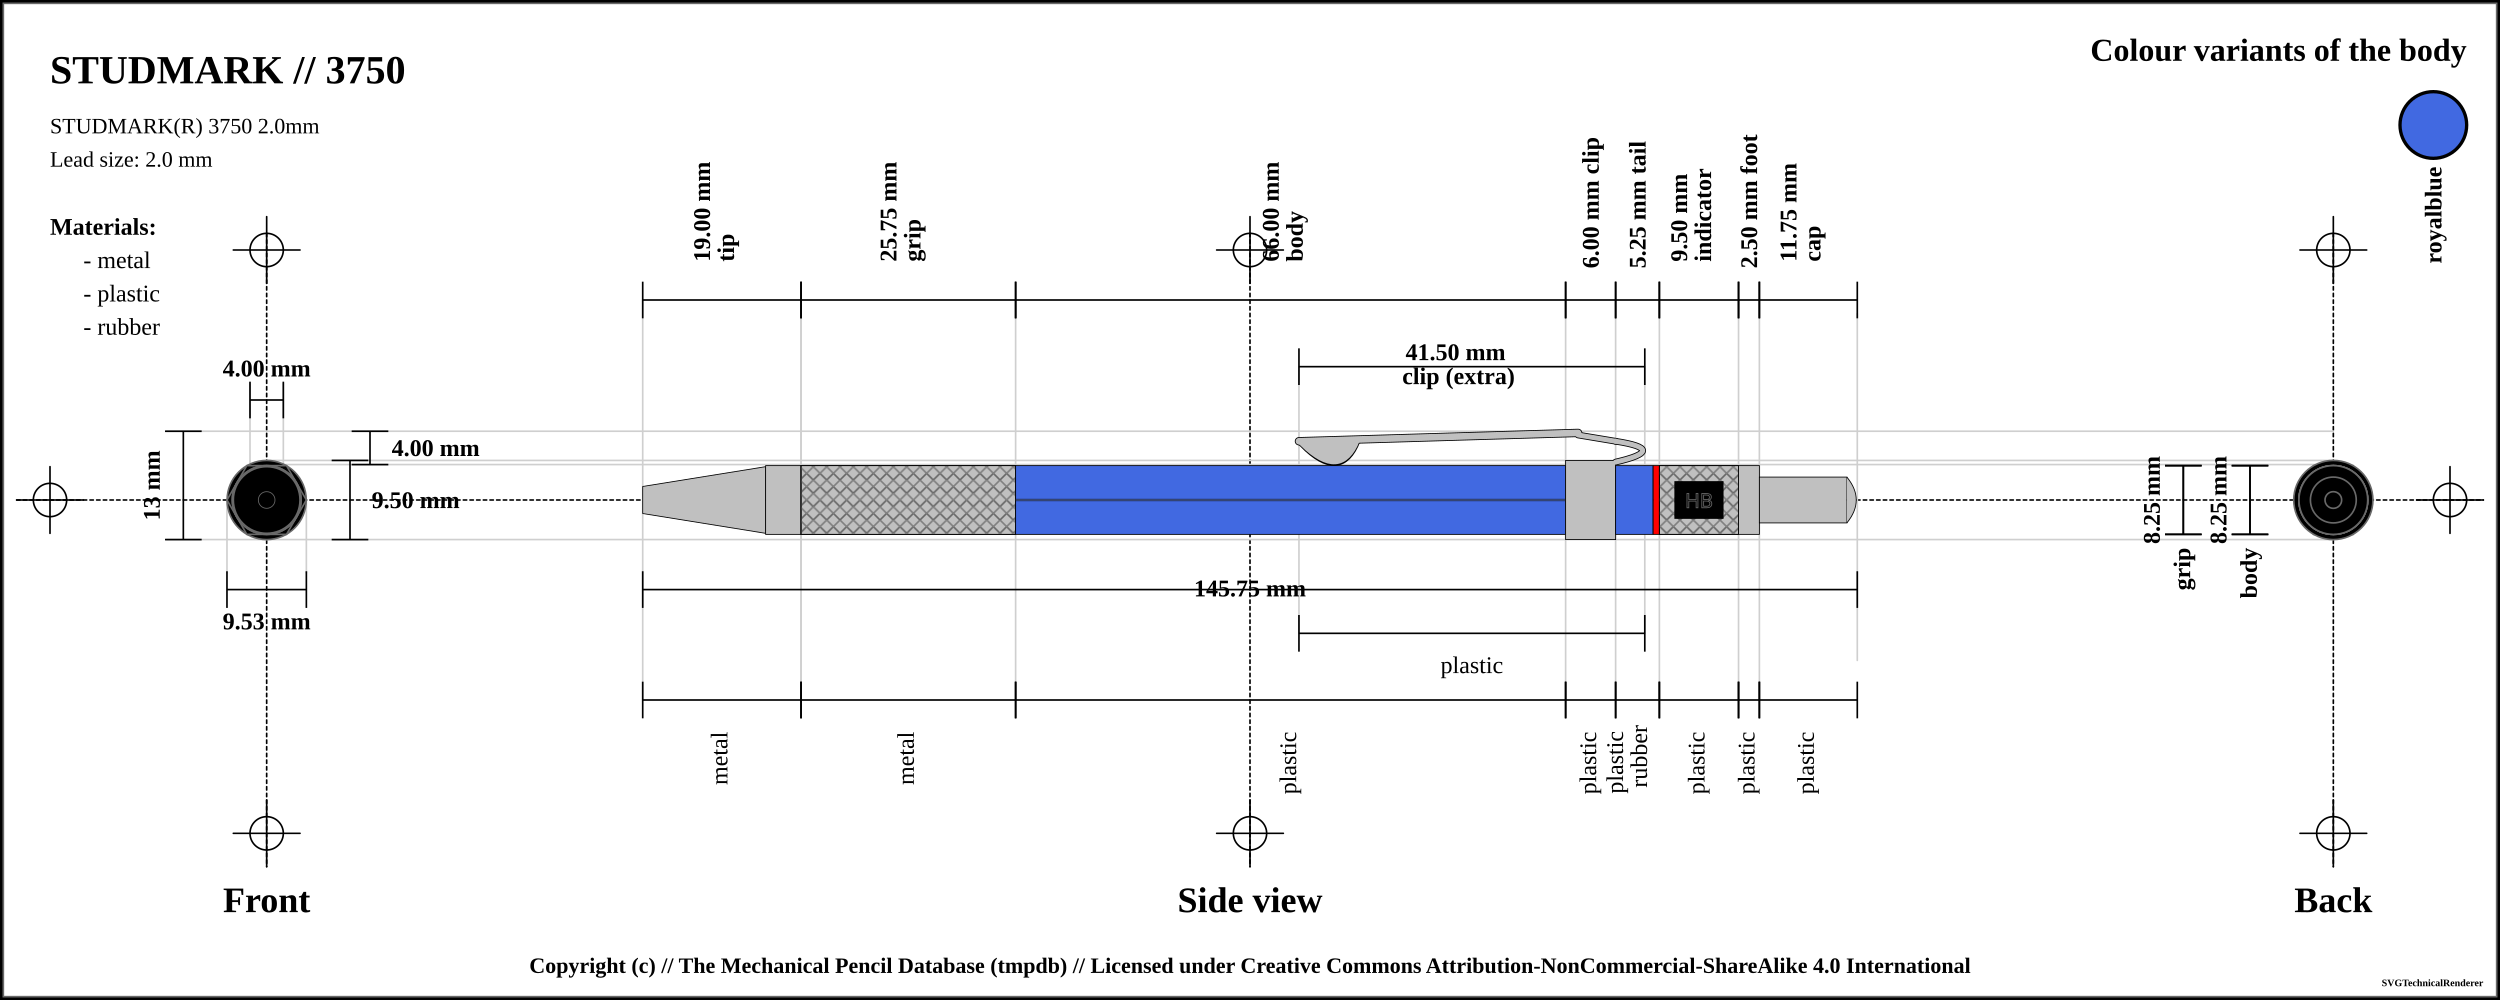
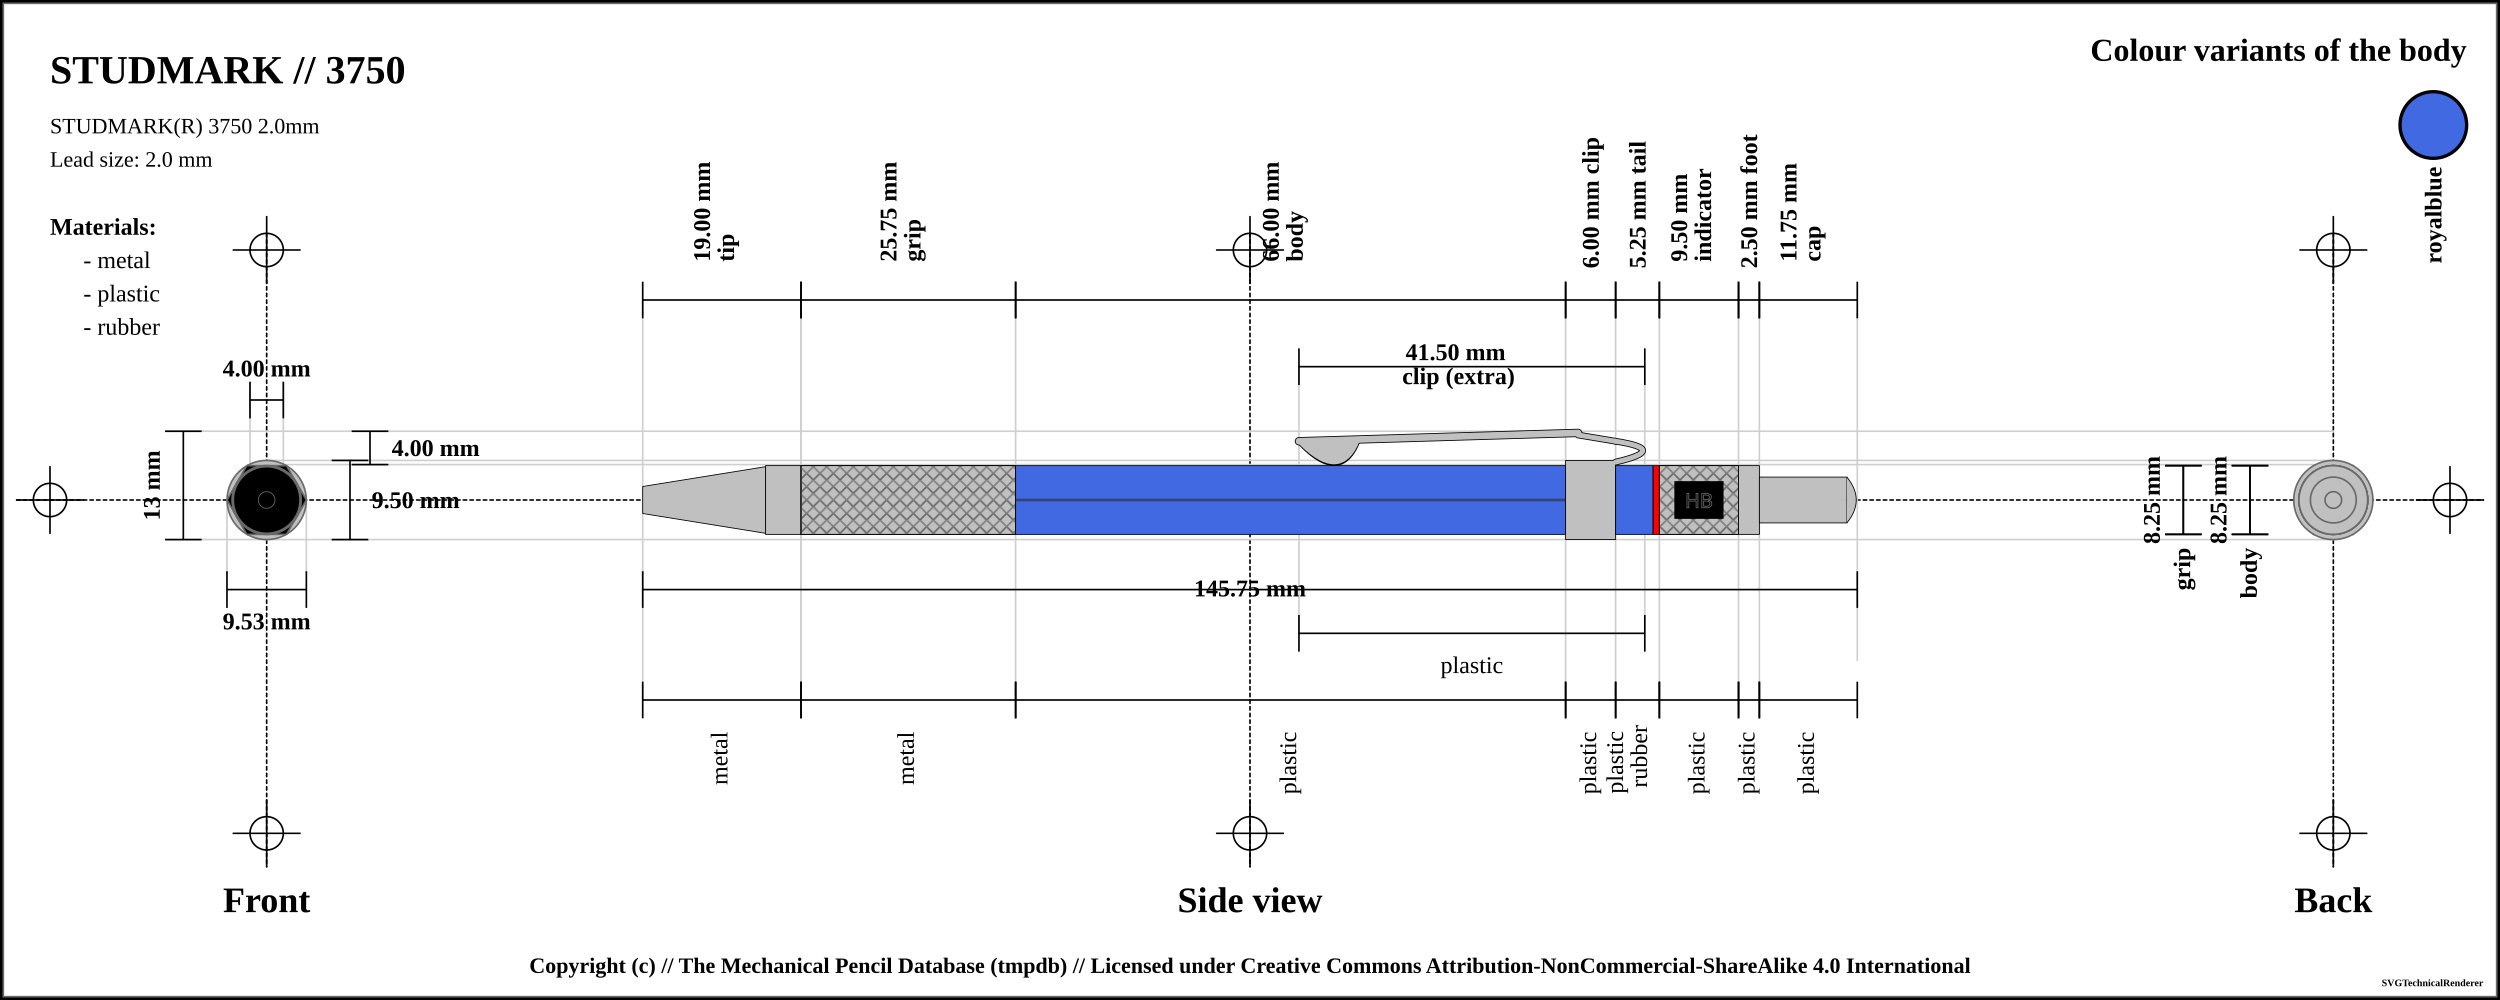
<svg xmlns="http://www.w3.org/2000/svg" width="1500" height="600">
  <pattern id="diagonalHatch" patternUnits="userSpaceOnUse" width="8" height="8">
    <path stroke="dimgray" stroke-linecap="round" stroke-width="1" d="M 4,4 L 8,8" />
    <path stroke="dimgray" stroke-linecap="round" stroke-width="1" d="M 4,4 L 0,8" />
    <path stroke="gray" stroke-linecap="round" stroke-width="1" d="M 4,4 L 8,0" />
    <path stroke="gray" stroke-linecap="round" stroke-width="1" d="M 4,4 L 0,0" />
  </pattern>
  <pattern id="spring" patternUnits="userSpaceOnUse" width="8" height="100">
    <path stroke="dimgray" stroke-linecap="round" stroke-width="2" d="M 0,0 L 8,100" />
    <path stroke="white" stroke-linecap="round" stroke-width="1" d="M 0,0 L 8,100" />
  </pattern>
  <rect x="0" y="0" width="1500" height="600" fill="white" stroke="black" stroke-width="4" />
  <rect x="2" y="2" width="1496" height="596" fill="white" stroke="dimgray" stroke-width="1" />
  <g transform="rotate(0 0 0)">
    <line x1="10" y1="300" x2="1490" y2="300" stroke-linecap="round" stroke="#000000" stroke-dasharray="2" stroke-width="1" />
    <line x1="10" y1="300" x2="50" y2="300" stroke-linecap="round" stroke="#000000" stroke-width="1" />
    <line x1="30" y1="280" x2="30" y2="320" stroke="#000000" stroke-linecap="round" stroke-width="1" />
-     <circle r="10" cx="30" cy="300" fill="none" stroke="#000000" stroke-width="1" />
+     <circle r="10" cx="30" cy="300" fill="white" fill-opacity="0" stroke="#000000" stroke-width="1" />
    <line x1="1450" y1="300" x2="1490" y2="300" stroke-linecap="round" stroke="#000000" stroke-width="1" />
    <line x1="1470" y1="280" x2="1470" y2="320" stroke="#000000" stroke-linecap="round" stroke-width="1" />
-     <circle r="10" cx="1470" cy="300" fill="none" stroke="#000000" stroke-width="1" />
+     <circle r="10" cx="1470" cy="300" fill="white" fill-opacity="0" stroke="#000000" stroke-width="1" />
    <line x1="160" y1="140" x2="160" y2="520" stroke="#000000" stroke-linecap="round" stroke-dasharray="2" stroke-width="1" />
    <line x1="140" y1="150" x2="180" y2="150" stroke-linecap="round" stroke="#000000" stroke-width="1" />
    <line x1="160" y1="130" x2="160" y2="170" stroke="#000000" stroke-linecap="round" stroke-width="1" />
-     <circle r="10" cx="160" cy="150" fill="none" stroke="#000000" stroke-width="1" />
+     <circle r="10" cx="160" cy="150" fill="white" fill-opacity="0" stroke="#000000" stroke-width="1" />
    <line x1="140" y1="500" x2="180" y2="500" stroke-linecap="round" stroke="#000000" stroke-width="1" />
    <line x1="160" y1="480" x2="160" y2="520" stroke="#000000" stroke-linecap="round" stroke-width="1" />
-     <circle r="10" cx="160" cy="500" fill="none" stroke="#000000" stroke-width="1" />
+     <circle r="10" cx="160" cy="500" fill="white" fill-opacity="0" stroke="#000000" stroke-width="1" />
    <line x1="750" y1="140" x2="750" y2="520" stroke="#000000" stroke-linecap="round" stroke-dasharray="2" stroke-width="1" />
    <line x1="730" y1="150" x2="770" y2="150" stroke-linecap="round" stroke="#000000" stroke-width="1" />
    <line x1="750" y1="130" x2="750" y2="170" stroke="#000000" stroke-linecap="round" stroke-width="1" />
-     <circle r="10" cx="750" cy="150" fill="none" stroke="#000000" stroke-width="1" />
+     <circle r="10" cx="750" cy="150" fill="white" fill-opacity="0" stroke="#000000" stroke-width="1" />
    <line x1="730" y1="500" x2="770" y2="500" stroke-linecap="round" stroke="#000000" stroke-width="1" />
    <line x1="750" y1="480" x2="750" y2="520" stroke="#000000" stroke-linecap="round" stroke-width="1" />
-     <circle r="10" cx="750" cy="500" fill="none" stroke="#000000" stroke-width="1" />
+     <circle r="10" cx="750" cy="500" fill="white" fill-opacity="0" stroke="#000000" stroke-width="1" />
    <line x1="1400" y1="140" x2="1400" y2="520" stroke="#000000" stroke-linecap="round" stroke-dasharray="2" stroke-width="1" />
    <line x1="1380" y1="150" x2="1420" y2="150" stroke-linecap="round" stroke="#000000" stroke-width="1" />
    <line x1="1400" y1="130" x2="1400" y2="170" stroke="#000000" stroke-linecap="round" stroke-width="1" />
-     <circle r="10" cx="1400" cy="150" fill="none" stroke="#000000" stroke-width="1" />
+     <circle r="10" cx="1400" cy="150" fill="white" fill-opacity="0" stroke="#000000" stroke-width="1" />
    <line x1="1380" y1="500" x2="1420" y2="500" stroke-linecap="round" stroke="#000000" stroke-width="1" />
    <line x1="1400" y1="480" x2="1400" y2="520" stroke="#000000" stroke-linecap="round" stroke-width="1" />
-     <circle r="10" cx="1400" cy="500" fill="none" stroke="#000000" stroke-width="1" />
+     <circle r="10" cx="1400" cy="500" fill="white" fill-opacity="0" stroke="#000000" stroke-width="1" />
    <text x="30" y="50" font-size="2.0em" font-weight="bold"> STUDMARK // 3750 </text>
    <text x="30" y="80" font-size="1.1em"> STUDMARK(R) 3750 2.0mm</text>
    <text x="30" y="100" font-size="1.1em"> Lead size: 2.0 mm</text>
    <text x="1480" y="30" font-size="1.6em" font-weight="bold" text-anchor="end" dominant-baseline="central">Colour variants of the body</text>
    <rect x="1440" y="55" width="40" rx="50%" ry="50%" height="40" stroke="black" stroke-width="2" fill="royalblue" />
    <text x="1460" y="100" transform="rotate(-90, 1460, 100)" font-size="1.2em" font-weight="bold" text-anchor="end" dominant-baseline="central">royalblue</text>
    <text x="30" y="136" font-size="1.2em" font-weight="bold" text-anchor="start" dominant-baseline="central">Materials:</text>
    <text x="50" y="156" font-size="1.2em" text-anchor="start" dominant-baseline="central"> - metal</text>
    <text x="50" y="176" font-size="1.2em" text-anchor="start" dominant-baseline="central"> - plastic</text>
    <text x="50" y="196" font-size="1.2em" text-anchor="start" dominant-baseline="central"> - rubber</text>
    <line x1="100" y1="258.75" x2="1400" y2="258.75" stroke-linecap="round" stroke="#cfcfcf" stroke-width="1" />
    <line x1="160" y1="278.75" x2="1400" y2="278.75" stroke-linecap="round" stroke="#cfcfcf" stroke-width="1" />
    <line x1="150" y1="230" x2="150" y2="300" stroke="#cfcfcf" stroke-linecap="round" stroke-width="1" />
    <line x1="170" y1="230" x2="170" y2="300" stroke="#cfcfcf" stroke-linecap="round" stroke-width="1" />
    <line x1="160" y1="276.25" x2="1400" y2="276.25" stroke-linecap="round" stroke="#cfcfcf" stroke-width="1" />
    <line x1="100" y1="323.75" x2="1400" y2="323.75" stroke-linecap="round" stroke="#cfcfcf" stroke-width="1" />
    <line x1="136.184" y1="300" x2="136.184" y2="343.75" stroke="#cfcfcf" stroke-linecap="round" stroke-width="1" />
    <line x1="183.816" y1="300" x2="183.816" y2="343.75" stroke="#cfcfcf" stroke-linecap="round" stroke-width="1" />
    <line x1="385.625" y1="180" x2="385.625" y2="420" stroke="#cfcfcf" stroke-linecap="round" stroke-width="1" />
    <line x1="480.625" y1="180" x2="480.625" y2="420" stroke="#cfcfcf" stroke-linecap="round" stroke-width="1" />
    <line x1="480.625" y1="180" x2="480.625" y2="420" stroke="#cfcfcf" stroke-linecap="round" stroke-width="1" />
    <line x1="609.375" y1="180" x2="609.375" y2="420" stroke="#cfcfcf" stroke-linecap="round" stroke-width="1" />
    <line x1="939.375" y1="180" x2="939.375" y2="420" stroke="#cfcfcf" stroke-linecap="round" stroke-width="1" />
    <line x1="779.375" y1="220" x2="779.375" y2="380" stroke="#cfcfcf" stroke-linecap="round" stroke-width="1" />
    <line x1="986.875" y1="220" x2="986.875" y2="380" stroke="#cfcfcf" stroke-linecap="round" stroke-width="1" />
    <line x1="969.375" y1="180" x2="969.375" y2="420" stroke="#cfcfcf" stroke-linecap="round" stroke-width="1" />
    <line x1="995.625" y1="180" x2="995.625" y2="420" stroke="#cfcfcf" stroke-linecap="round" stroke-width="1" />
    <line x1="1043.125" y1="180" x2="1043.125" y2="420" stroke="#cfcfcf" stroke-linecap="round" stroke-width="1" />
    <line x1="1055.625" y1="180" x2="1055.625" y2="420" stroke="#cfcfcf" stroke-linecap="round" stroke-width="1" />
    <line x1="1114.375" y1="188.25" x2="1114.375" y2="396.25" stroke="#cfcfcf" stroke-linecap="round" stroke-width="1" />
    <text x="160" y="540" font-size="1.8em" font-weight="bold" text-anchor="middle" dominant-baseline="central">Front</text>
    <text x="750" y="540" font-size="1.8em" font-weight="bold" text-anchor="middle" dominant-baseline="central">Side view</text>
    <text x="1400" y="540" font-size="1.8em" font-weight="bold" text-anchor="middle" dominant-baseline="central">Back</text>
    <line x1="150" y1="229" x2="150" y2="251" stroke="black" stroke-width="1" />
    <line x1="150" y1="240" x2="170" y2="240" stroke="black" stroke-width="1" />
    <line x1="170" y1="229" x2="170" y2="251" stroke="black" stroke-width="1" />
    <text x="160" y="221" font-size="1.2em" font-weight="bold" text-anchor="middle" dominant-baseline="central" fill="black">
      <tspan x="160" dy="0">4.00 mm</tspan>
    </text>
    <line x1="211" y1="258.75" x2="233" y2="258.75" stroke="black" stroke-width="1" />
    <line x1="222" y1="258.75" x2="222" y2="278.75" stroke="black" stroke-width="1" />
    <line x1="211" y1="278.75" x2="233" y2="278.75" stroke="black" stroke-width="1" />
    <text x="235" y="268.75" font-size="1.2em" font-weight="bold" text-anchor="start" dominant-baseline="central" fill="black">4.00 mm</text>
    <line x1="199" y1="276.25" x2="221" y2="276.25" stroke="black" stroke-width="1" />
    <line x1="210" y1="276.25" x2="210" y2="323.75" stroke="black" stroke-width="1" />
    <line x1="199" y1="323.75" x2="221" y2="323.75" stroke="black" stroke-width="1" />
    <text x="223" y="300" font-size="1.2em" font-weight="bold" text-anchor="start" dominant-baseline="central" fill="black">9.50 mm</text>
    <line x1="99" y1="258.75" x2="121" y2="258.75" stroke="black" stroke-width="1" />
    <line x1="110" y1="258.75" x2="110" y2="323.75" stroke="black" stroke-width="1" />
    <line x1="99" y1="323.75" x2="121" y2="323.75" stroke="black" stroke-width="1" />
    <text x="91" y="291.25" transform="rotate(-90, 91, 291.25)" font-size="1.2em" font-weight="bold" text-anchor="middle" dominant-baseline="central" fill="black">13 mm</text>
    <line x1="136.184" y1="342.75" x2="136.184" y2="364.75" stroke="black" stroke-width="1" />
    <line x1="136.184" y1="353.75" x2="183.816" y2="353.75" stroke="black" stroke-width="1" />
    <line x1="183.816" y1="342.75" x2="183.816" y2="364.75" stroke="black" stroke-width="1" />
    <text x="160" y="372.75" font-size="1.2em" font-weight="bold" text-anchor="middle" dominant-baseline="central" fill="black">
      <tspan x="160" dy="0">9.53 mm</tspan>
    </text>
    <line x1="385.625" y1="169" x2="385.625" y2="191" stroke="black" stroke-width="1" />
    <line x1="385.625" y1="180" x2="480.625" y2="180" stroke="black" stroke-width="1" />
    <line x1="480.625" y1="169" x2="480.625" y2="191" stroke="black" stroke-width="1" />
    <text x="433.125" y="161" font-size="1.2em" transform="rotate(-90, 421.125, 161)" font-weight="bold" text-anchor="start" dominant-baseline="central" fill="black">
      <tspan x="425.125" dy="0">19.00 mm</tspan>
      <tspan x="425.125" dy="1em">tip</tspan>
    </text>
    <line x1="480.625" y1="169" x2="480.625" y2="191" stroke="black" stroke-width="1" />
    <line x1="480.625" y1="180" x2="609.375" y2="180" stroke="black" stroke-width="1" />
    <line x1="609.375" y1="169" x2="609.375" y2="191" stroke="black" stroke-width="1" />
    <text x="545" y="161" font-size="1.2em" transform="rotate(-90, 533, 161)" font-weight="bold" text-anchor="start" dominant-baseline="central" fill="black">
      <tspan x="537" dy="0">25.75 mm</tspan>
      <tspan x="537" dy="1em">grip</tspan>
    </text>
    <line x1="609.375" y1="169" x2="609.375" y2="191" stroke="black" stroke-width="1" />
    <line x1="609.375" y1="180" x2="939.375" y2="180" stroke="black" stroke-width="1" />
    <line x1="939.375" y1="169" x2="939.375" y2="191" stroke="black" stroke-width="1" />
    <text x="774.375" y="161" font-size="1.2em" transform="rotate(-90, 762.375, 161)" font-weight="bold" text-anchor="start" dominant-baseline="central" fill="black">
      <tspan x="766.375" dy="0">66.00 mm</tspan>
      <tspan x="766.375" dy="1em">body</tspan>
    </text>
    <line x1="939.375" y1="169" x2="939.375" y2="191" stroke="black" stroke-width="1" />
    <line x1="939.375" y1="180" x2="969.375" y2="180" stroke="black" stroke-width="1" />
    <line x1="969.375" y1="169" x2="969.375" y2="191" stroke="black" stroke-width="1" />
    <text x="954.375" y="161" font-size="1.2em" transform="rotate(-90, 954.375, 161)" font-weight="bold" text-anchor="start" dominant-baseline="central" fill="black">
      <tspan x="954.375" dy="0">6.00 mm clip</tspan>
    </text>
    <line x1="779.375" y1="209" x2="779.375" y2="231" stroke="black" stroke-width="1" />
    <line x1="779.375" y1="220" x2="986.875" y2="220" stroke="black" stroke-width="1" />
    <line x1="986.875" y1="209" x2="986.875" y2="231" stroke="black" stroke-width="1" />
    <text x="883.125" y="212" font-weight="bold" font-size="1.2em" text-anchor="middle" dominant-baseline="middle" fill="black">
      <tspan x="875.125" dy="0">41.50 mm</tspan>
      <tspan x="875.125" dy="1em">clip (extra)</tspan>
    </text>
    <line x1="969.375" y1="169" x2="969.375" y2="191" stroke="black" stroke-width="1" />
    <line x1="969.375" y1="180" x2="995.625" y2="180" stroke="black" stroke-width="1" />
    <line x1="995.625" y1="169" x2="995.625" y2="191" stroke="black" stroke-width="1" />
    <text x="982.5" y="161" font-size="1.2em" transform="rotate(-90, 982.5, 161)" font-weight="bold" text-anchor="start" dominant-baseline="central" fill="black">
      <tspan x="982.5" dy="0">5.25 mm tail</tspan>
    </text>
    <line x1="995.625" y1="169" x2="995.625" y2="191" stroke="black" stroke-width="1" />
    <line x1="995.625" y1="180" x2="1043.125" y2="180" stroke="black" stroke-width="1" />
    <line x1="1043.125" y1="169" x2="1043.125" y2="191" stroke="black" stroke-width="1" />
    <text x="1019.375" y="161" font-size="1.2em" transform="rotate(-90, 1007.375, 161)" font-weight="bold" text-anchor="start" dominant-baseline="central" fill="black">
      <tspan x="1011.375" dy="0">9.50 mm</tspan>
      <tspan x="1011.375" dy="1em">indicator</tspan>
    </text>
    <line x1="1043.125" y1="169" x2="1043.125" y2="191" stroke="black" stroke-width="1" />
    <line x1="1043.125" y1="180" x2="1055.625" y2="180" stroke="black" stroke-width="1" />
    <line x1="1055.625" y1="169" x2="1055.625" y2="191" stroke="black" stroke-width="1" />
    <text x="1049.375" y="161" font-size="1.2em" transform="rotate(-90, 1049.375, 161)" font-weight="bold" text-anchor="start" dominant-baseline="central" fill="black">
      <tspan x="1049.375" dy="0">2.50 mm foot</tspan>
    </text>
    <line x1="1055.625" y1="169" x2="1055.625" y2="191" stroke="black" stroke-width="1" />
    <line x1="1055.625" y1="180" x2="1114.375" y2="180" stroke="black" stroke-width="1" />
    <line x1="1114.375" y1="169" x2="1114.375" y2="191" stroke="black" stroke-width="1" />
    <text x="1085" y="161" font-size="1.2em" transform="rotate(-90, 1073, 161)" font-weight="bold" text-anchor="start" dominant-baseline="central" fill="black">
      <tspan x="1077" dy="0">11.75 mm</tspan>
      <tspan x="1077" dy="1em">cap</tspan>
    </text>
    <line x1="385.625" y1="342.75" x2="385.625" y2="364.75" stroke="black" stroke-width="1" />
    <line x1="385.625" y1="353.75" x2="1114.375" y2="353.75" stroke="black" stroke-width="1" />
    <line x1="1114.375" y1="342.75" x2="1114.375" y2="364.75" stroke="black" stroke-width="1" />
    <text x="750" y="353.75" font-weight="bold" font-size="1.2em" text-anchor="middle" dominant-baseline="middle" fill="black">
      <tspan x="750" dy="0">145.75 mm</tspan>
    </text>
    <line x1="385.625" y1="409" x2="385.625" y2="431" stroke="black" stroke-width="1" />
    <line x1="385.625" y1="420" x2="480.625" y2="420" stroke="black" stroke-width="1" />
    <line x1="480.625" y1="409" x2="480.625" y2="431" stroke="black" stroke-width="1" />
    <text x="433.125" y="439" font-size="1.2em" transform="rotate(-90, 433.125, 439)" text-anchor="end" dominant-baseline="middle" fill="black">
      <tspan x="433.125" dy="0">metal</tspan>
    </text>
    <line x1="480.625" y1="409" x2="480.625" y2="431" stroke="black" stroke-width="1" />
    <line x1="480.625" y1="420" x2="609.375" y2="420" stroke="black" stroke-width="1" />
    <line x1="609.375" y1="409" x2="609.375" y2="431" stroke="black" stroke-width="1" />
    <text x="545" y="439" font-size="1.2em" transform="rotate(-90, 545, 439)" text-anchor="end" dominant-baseline="middle" fill="black">
      <tspan x="545" dy="0">metal</tspan>
    </text>
    <line x1="609.375" y1="409" x2="609.375" y2="431" stroke="black" stroke-width="1" />
    <line x1="609.375" y1="420" x2="939.375" y2="420" stroke="black" stroke-width="1" />
    <line x1="939.375" y1="409" x2="939.375" y2="431" stroke="black" stroke-width="1" />
    <text x="774.375" y="439" font-size="1.2em" transform="rotate(-90, 774.375, 439)" text-anchor="end" dominant-baseline="middle" fill="black">
      <tspan x="774.375" dy="0">plastic</tspan>
    </text>
    <line x1="779.375" y1="369" x2="779.375" y2="391" stroke="black" stroke-width="1" />
    <line x1="779.375" y1="380" x2="986.875" y2="380" stroke="black" stroke-width="1" />
    <line x1="986.875" y1="369" x2="986.875" y2="391" stroke="black" stroke-width="1" />
    <text x="883.125" y="399" font-size="1.2em" text-anchor="middle" dominant-baseline="central" fill="black">
      <tspan x="883.125" dy="0">plastic</tspan>
    </text>
    <line x1="939.375" y1="409" x2="939.375" y2="431" stroke="black" stroke-width="1" />
    <line x1="939.375" y1="420" x2="969.375" y2="420" stroke="black" stroke-width="1" />
    <line x1="969.375" y1="409" x2="969.375" y2="431" stroke="black" stroke-width="1" />
    <text x="954.375" y="439" font-size="1.2em" transform="rotate(-90, 954.375, 439)" text-anchor="end" dominant-baseline="middle" fill="black">
      <tspan x="954.375" dy="0">plastic</tspan>
    </text>
    <line x1="969.375" y1="409" x2="969.375" y2="431" stroke="black" stroke-width="1" />
    <line x1="969.375" y1="420" x2="995.625" y2="420" stroke="black" stroke-width="1" />
    <line x1="995.625" y1="409" x2="995.625" y2="431" stroke="black" stroke-width="1" />
    <text x="982.5" y="439" font-size="1.2em" transform="rotate(-90, 970.5, 439)" text-anchor="end" dominant-baseline="middle" fill="black">
      <tspan x="974.5" dy="0">plastic</tspan>
      <tspan x="974.5" dy="1em">rubber</tspan>
    </text>
    <line x1="995.625" y1="409" x2="995.625" y2="431" stroke="black" stroke-width="1" />
    <line x1="995.625" y1="420" x2="1043.125" y2="420" stroke="black" stroke-width="1" />
    <line x1="1043.125" y1="409" x2="1043.125" y2="431" stroke="black" stroke-width="1" />
    <text x="1019.375" y="439" font-size="1.2em" transform="rotate(-90, 1019.375, 439)" text-anchor="end" dominant-baseline="middle" fill="black">
      <tspan x="1019.375" dy="0">plastic</tspan>
    </text>
    <line x1="1043.125" y1="409" x2="1043.125" y2="431" stroke="black" stroke-width="1" />
    <line x1="1043.125" y1="420" x2="1055.625" y2="420" stroke="black" stroke-width="1" />
    <line x1="1055.625" y1="409" x2="1055.625" y2="431" stroke="black" stroke-width="1" />
    <text x="1049.375" y="439" font-size="1.2em" transform="rotate(-90, 1049.375, 439)" text-anchor="end" dominant-baseline="middle" fill="black">
      <tspan x="1049.375" dy="0">plastic</tspan>
    </text>
    <line x1="1055.625" y1="409" x2="1055.625" y2="431" stroke="black" stroke-width="1" />
    <line x1="1055.625" y1="420" x2="1114.375" y2="420" stroke="black" stroke-width="1" />
    <line x1="1114.375" y1="409" x2="1114.375" y2="431" stroke="black" stroke-width="1" />
    <text x="1085" y="439" font-size="1.2em" transform="rotate(-90, 1085, 439)" text-anchor="end" dominant-baseline="middle" fill="black">
      <tspan x="1085" dy="0">plastic</tspan>
    </text>
    <line x1="1299" y1="279.375" x2="1321" y2="279.375" stroke="black" stroke-width="1" />
    <line x1="1310" y1="279.375" x2="1310" y2="320.625" stroke="black" stroke-width="1" />
    <line x1="1299" y1="320.625" x2="1321" y2="320.625" stroke="black" stroke-width="1" />
    <text x="1291" y="300" transform="rotate(-90, 1291, 300)" font-size="1.2em" font-weight="bold" text-anchor="middle" dominant-baseline="central" fill="black">8.25 mm</text>
    <line x1="1299" y1="279.375" x2="1321" y2="279.375" stroke="black" stroke-width="1" />
    <line x1="1310" y1="279.375" x2="1310" y2="320.625" stroke="black" stroke-width="1" />
    <line x1="1299" y1="320.625" x2="1321" y2="320.625" stroke="black" stroke-width="1" />
    <text x="1310" y="328.625" transform="rotate(-90, 1310, 328.625)" font-weight="bold" font-size="1.2em" text-anchor="end" dominant-baseline="middle" fill="black">grip</text>
    <line x1="1339" y1="279.375" x2="1361" y2="279.375" stroke="black" stroke-width="1" />
    <line x1="1350" y1="279.375" x2="1350" y2="320.625" stroke="black" stroke-width="1" />
    <line x1="1339" y1="320.625" x2="1361" y2="320.625" stroke="black" stroke-width="1" />
    <text x="1331" y="300" transform="rotate(-90, 1331, 300)" font-size="1.2em" font-weight="bold" text-anchor="middle" dominant-baseline="central" fill="black">8.25 mm</text>
    <line x1="1339" y1="279.375" x2="1361" y2="279.375" stroke="black" stroke-width="1" />
    <line x1="1350" y1="279.375" x2="1350" y2="320.625" stroke="black" stroke-width="1" />
    <line x1="1339" y1="320.625" x2="1361" y2="320.625" stroke="black" stroke-width="1" />
    <text x="1350" y="328.625" transform="rotate(-90, 1350, 328.625)" font-weight="bold" font-size="1.2em" text-anchor="end" dominant-baseline="middle" fill="black">body</text>
    <path d="M385.625 291.875 L459.375 280 L459.375 320 L385.625 308.125 Z" stroke-width="0.5" stroke="black" stroke-linejoin="round" fill="silver" fill-opacity="1" />
    <rect x="459.375" y="279.375" width="21.25" height="41.25" rx="0" ry="0" stroke-width="0.5" stroke="black" fill="silver" fill-opacity="1" />
    <rect x="480.625" y="279.375" width="128.75" height="41.25" rx="0" ry="0" stroke-width="0.5" stroke="black" fill="silver" fill-opacity="1" />
    <rect x="480.625" y="279.375" width="128.75" height="41.25" rx="0" ry="0" stroke-width="0.5" stroke="black" fill="url(#diagonalHatch)" />
    <rect x="609.375" y="279.375" width="330" height="41.25" rx="0" ry="0" stroke-width="0.5" stroke="black" fill="royalblue" fill-opacity="1" />
    <line x1="609.375" y1="300" x2="939.375" y2="300" stroke-width="1.5" stroke="black" fill="none" stroke-opacity="0.5" />
    <line x1="609.375" y1="300" x2="939.375" y2="300" stroke-width="0.5" stroke="gray" fill="none" stroke-opacity="0.5" />
    <path d="M781.5 266.5 Q804.375 289.75 814.375 264.25 Z" stroke-width="4" stroke="black" fill="dimgray" stroke-linecap="round" />
    <line x1="779.375" y1="264.75" x2="946.875" y2="259.75" stroke-width="5" stroke="black" fill="dimgray" stroke-linecap="round" />
    <line x1="946.875" y1="261" x2="969.375" y2="264.75" stroke-width="4" stroke="black" fill="dimgray" stroke-linecap="round" />
    <path d="M969.375 264.75 Q1001.875 269.75 969.375 277.25" stroke-width="4" stroke="black" fill="none" stroke-linecap="round" />
    <rect x="939.375" y="276.25" width="30" height="47.5" rx="0" ry="0" stroke-width="0.5" stroke="black" fill="silver" fill-opacity="1" />
    <path d="M781.5 266.5 Q804.375 288.75 814.375 264.25 Z" stroke-width="3" stroke="silver" fill="silver" stroke-linecap="round" />
    <line x1="779.375" y1="264.75" x2="946.875" y2="259.75" stroke-width="4" stroke="silver" fill="silver" stroke-linecap="round" />
    <line x1="946.875" y1="261" x2="969.375" y2="264.75" stroke-width="3" stroke="silver" fill="silver" stroke-linecap="round" />
    <path d="M969.375 264.75 Q1001.875 269.75 969.375 277.25" stroke-width="3" stroke="silver" fill="none" stroke-linecap="round" />
    <rect x="969.375" y="279.375" width="22.5" height="41.25" rx="0" ry="0" stroke-width="0.5" stroke="black" fill="royalblue" fill-opacity="1" />
    <rect x="991.875" y="279.375" width="3.75" height="41.25" rx="0" ry="0" stroke-width="0.5" stroke="black" fill="red" fill-opacity="1" />
    <rect x="995.625" y="279.375" width="47.5" height="41.25" rx="0" ry="0" stroke-width="0.5" stroke="black" fill="silver" fill-opacity="1" />
    <rect x="995.625" y="279.375" width="47.5" height="41.25" rx="0" ry="0" stroke-width="0.5" stroke="black" fill="url(#diagonalHatch)" />
    <rect x="1005.625" y="289.688" width="27.5" height="20.625" rx="0" ry="0" stroke-width="2" stroke="black" fill="[object Object]" />
    <text x="1019.375" y="300" text-anchor="middle" dominant-baseline="central">
      <tspan stroke="dimgray" stroke-width="0.5" font-family="sans-serif" fill="black" textLength="{this.width * 5 - 24}"> HB</tspan>
    </text>
    <rect x="1043.125" y="279.375" width="12.5" height="41.25" rx="0" ry="0" stroke-width="0.5" stroke="black" fill="silver" fill-opacity="1" />
    <rect x="1055.625" y="286.25" width="52.5" height="27.5" rx="0" ry="0" stroke-width="0.5" stroke="black" fill="silver" fill-opacity="1" />
    <path d="M1108.125 286.25 Q1119.375 300 1108.125 313.75" stroke-width="0.5" stroke="black" stroke-linejoin="round" fill="silver" fill-opacity="1" />
-     <circle r="13.75" cx="160" cy="300" fill="[object Object]" stroke="dimgray" stroke-width="1" />
-     <circle r="20.625" cx="160" cy="300" fill="[object Object]" stroke="dimgray" stroke-width="1" />
-     <circle r="20.625" cx="160" cy="300" fill="[object Object]" stroke="dimgray" stroke-width="1" />
-     <circle r="20.625" cx="160" cy="300" fill="[object Object]" stroke="dimgray" stroke-width="1" />
-     <circle r="20.625" cx="160" cy="300" fill="[object Object]" stroke="dimgray" stroke-width="1" />
-     <circle r="23.75" cx="160" cy="300" fill="[object Object]" stroke="dimgray" stroke-width="1" />
+     <circle r="13.75" cx="160" cy="300" fill="silver" fill-opacity="1" stroke="dimgray" stroke-width="1" />
+     <circle r="20.625" cx="160" cy="300" fill="silver" fill-opacity="1" stroke="dimgray" stroke-width="1" />
+     <circle r="20.625" cx="160" cy="300" fill="silver" fill-opacity="1" stroke="dimgray" stroke-width="1" />
+     <circle r="20.625" cx="160" cy="300" fill="royalblue" fill-opacity="1" stroke="dimgray" stroke-width="1" />
+     <circle r="20.625" cx="160" cy="300" fill="royalblue" fill-opacity="1" stroke="dimgray" stroke-width="1" />
+     <circle r="23.75" cx="160" cy="300" fill="silver" fill-opacity="1" stroke="dimgray" stroke-width="1" />
    <polygon points="148.092,279.375 171.908,279.375 183.816,300 171.908,320.625 148.092,320.625 136.184,300 " stroke="dimgray" stroke-width="1" fill="[object Object]" />
-     <circle r="20.625" cx="160" cy="300" fill="[object Object]" stroke="dimgray" stroke-width="1" />
-     <circle r="20.625" cx="160" cy="300" fill="[object Object]" stroke="dimgray" stroke-width="1" />
+     <circle r="20.625" cx="160" cy="300" fill="silver" fill-opacity="1" stroke="dimgray" stroke-width="1" />
+     <circle r="20.625" cx="160" cy="300" fill="silver" fill-opacity="1" stroke="dimgray" stroke-width="1" />
    <circle r="8.125" cx="160" cy="300" stroke="dimgray" stroke-width="1" fill="[object Object]" />
    <circle r="20" cx="160" cy="300" stroke="dimgray" stroke-width="1" fill="[object Object]" />
-     <circle r="5" cx="160" cy="300" fill="black" stroke="dimgray" stroke-width="0.5" />
+     <circle r="5" cx="160" cy="300" fill="white" fill-opacity="0" stroke="dimgray" stroke-width="0.5" />
    <circle r="8.125" cx="1400" cy="300" stroke="dimgray" stroke-width="1" fill="[object Object]" />
    <circle r="20" cx="1400" cy="300" stroke="dimgray" stroke-width="1" fill="[object Object]" />
-     <circle r="20.625" cx="1400" cy="300" fill="[object Object]" stroke="dimgray" stroke-width="1" />
-     <circle r="20.625" cx="1400" cy="300" fill="[object Object]" stroke="dimgray" stroke-width="1" />
+     <circle r="20.625" cx="1400" cy="300" fill="silver" fill-opacity="1" stroke="dimgray" stroke-width="1" />
+     <circle r="20.625" cx="1400" cy="300" fill="silver" fill-opacity="1" stroke="dimgray" stroke-width="1" />
    <polygon points="1388.092,279.375 1411.908,279.375 1423.816,300 1411.908,320.625 1388.092,320.625 1376.184,300 " stroke="dimgray" stroke-width="1" fill="[object Object]" />
-     <circle r="23.75" cx="1400" cy="300" fill="[object Object]" stroke="dimgray" stroke-width="1" />
-     <circle r="20.625" cx="1400" cy="300" fill="[object Object]" stroke="dimgray" stroke-width="1" />
-     <circle r="20.625" cx="1400" cy="300" fill="[object Object]" stroke="dimgray" stroke-width="1" />
-     <circle r="20.625" cx="1400" cy="300" fill="[object Object]" stroke="dimgray" stroke-width="1" />
-     <circle r="20.625" cx="1400" cy="300" fill="[object Object]" stroke="dimgray" stroke-width="1" />
-     <circle r="13.75" cx="1400" cy="300" fill="[object Object]" stroke="dimgray" stroke-width="1" />
-     <circle r="5" cx="1400" cy="300" fill="black" stroke="dimgray" stroke-width="1" />
+     <circle r="23.75" cx="1400" cy="300" fill="silver" fill-opacity="1" stroke="dimgray" stroke-width="1" />
+     <circle r="20.625" cx="1400" cy="300" fill="royalblue" fill-opacity="1" stroke="dimgray" stroke-width="1" />
+     <circle r="20.625" cx="1400" cy="300" fill="royalblue" fill-opacity="1" stroke="dimgray" stroke-width="1" />
+     <circle r="20.625" cx="1400" cy="300" fill="silver" fill-opacity="1" stroke="dimgray" stroke-width="1" />
+     <circle r="20.625" cx="1400" cy="300" fill="silver" fill-opacity="1" stroke="dimgray" stroke-width="1" />
+     <circle r="13.75" cx="1400" cy="300" fill="silver" fill-opacity="1" stroke="dimgray" stroke-width="1" />
+     <circle r="5" cx="1400" cy="300" fill="white" fill-opacity="0" stroke="dimgray" stroke-width="1" />
  </g>
  <text x="50%" y="580" font-size="1.1em" font-weight="bold" text-anchor="middle" dominant-baseline="middle">Copyright (c) // The Mechanical Pencil Database (tmpdb) // Licensed under Creative Commons Attribution-NonCommercial-ShareAlike 4.0 International</text>
  <text x="1490" y="590" font-size="0.5em" font-weight="bold" text-anchor="end" dominant-baseline="middle">SVGTechnicalRenderer</text>
</svg>
